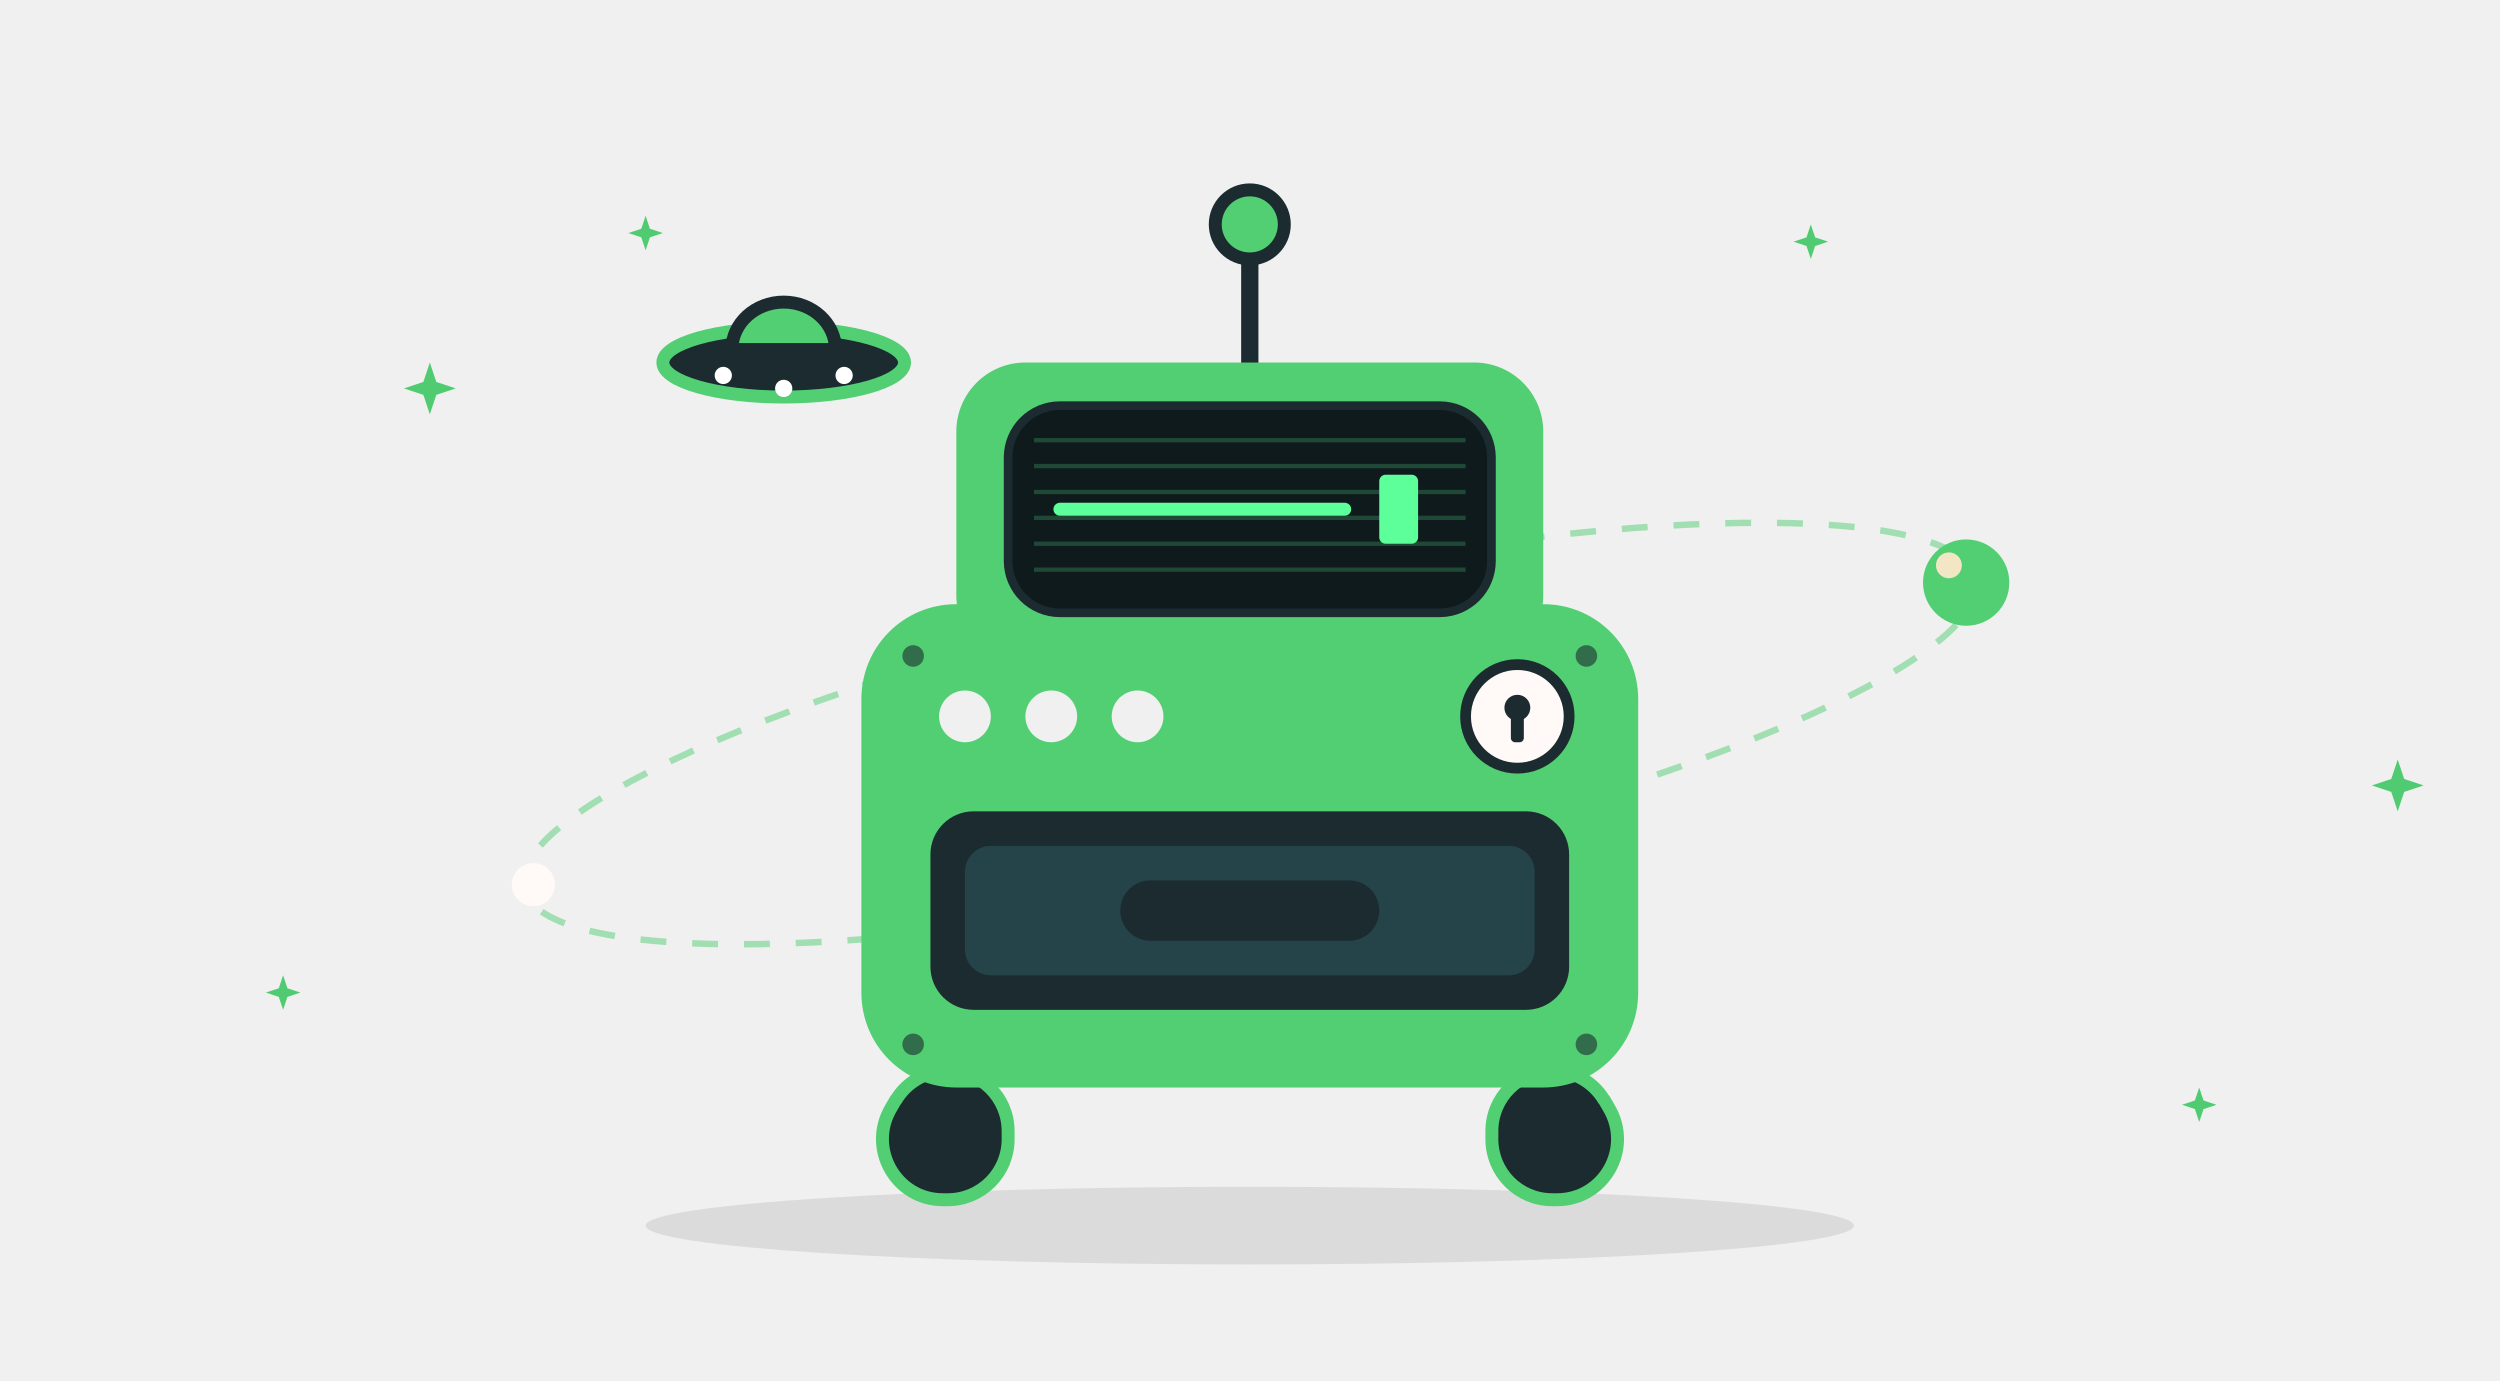
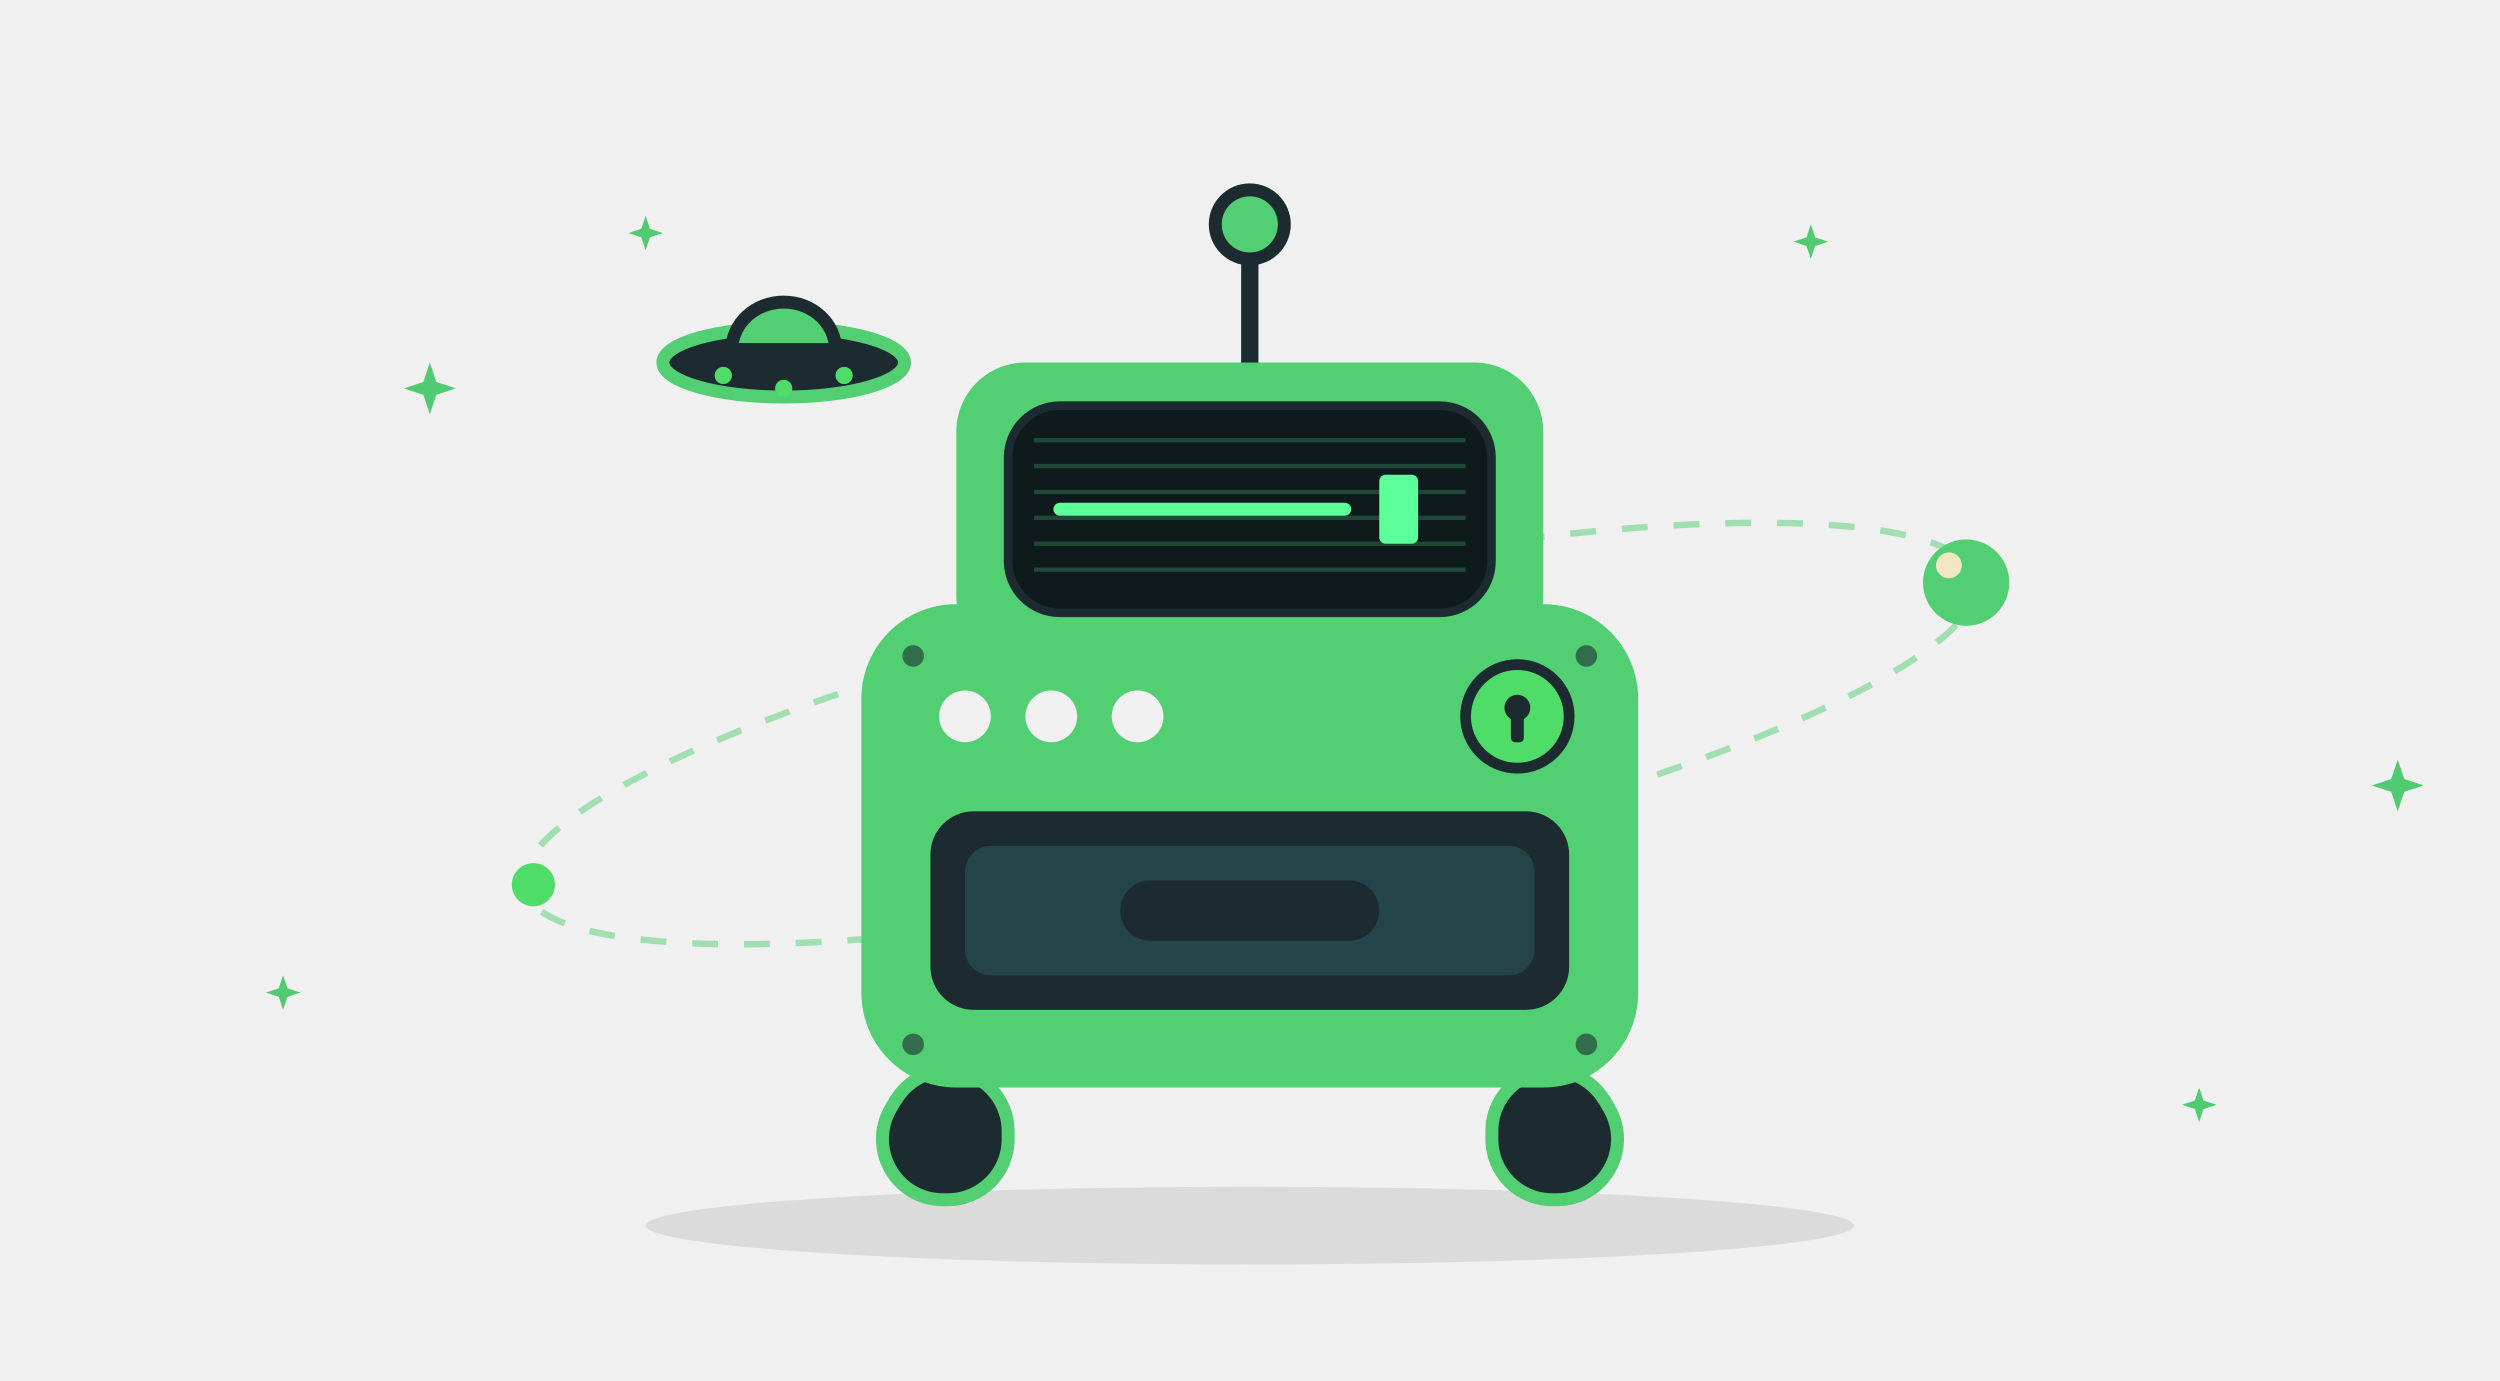
<svg xmlns="http://www.w3.org/2000/svg" version="1.1" viewBox="0 0 579.3 320">
  <defs>
    <style>
      .cls-1 {
        opacity: .5;
        stroke-dasharray: 6 6;
        stroke-miterlimit: 4;
        stroke-width: 1.5px;
      }

      .cls-1, .cls-2, .cls-3, .cls-4 {
        fill: none;
      }

      .cls-1, .cls-5, .cls-6 {
        isolation: isolate;
      }

      .cls-1, .cls-7 {
        stroke: #52ce73;
      }

      .cls-2, .cls-4 {
        stroke: #5dff9a;
      }

      .cls-8, .cls-9, .cls-10, .cls-3 {
        stroke: #1b2b30;
      }

      .cls-8, .cls-7, .cls-4 {
        stroke-width: 3px;
      }

      .cls-8, .cls-11 {
        fill: #52ce73;
      }

      .cls-12 {
        opacity: .2;
      }

      .cls-13, .cls-7, .cls-6 {
        fill: #1b2b30;
      }

      .cls-14 {
-         fill: #fff;
+         fill: #4fdc68;
      }

      .cls-9 {
        fill: #0f1a1d;
        stroke-width: 2px;
      }

      .cls-15 {
        fill: #5dff9a;
      }

      .cls-16 {
        fill: #25444a;
      }

      .cls-17, .cls-10 {
-         fill: #fffaf8;
+         fill: #4fdc68;
      }

      .cls-10 {
        stroke-width: 2.5px;
      }

      .cls-3 {
        stroke-width: 4px;
      }

      .cls-3, .cls-4 {
        stroke-linecap: round;
      }

      .cls-18 {
        fill: #f3e6c4;
      }

      .cls-5 {
        fill: #888;
        opacity: .2;
      }

      .cls-19 {
        fill: #51cb71;
      }

      .cls-7 {
        stroke-linejoin: round;
      }

      .cls-6 {
        opacity: .6;
      }
    </style>
  </defs>
  <g>
    <g id="Layer_1">
      <ellipse class="cls-1" cx="289.6" cy="170" rx="172" ry="34" transform="translate(-29 63.9) rotate(-12)" />
      <circle class="cls-11" cx="455.6" cy="135" r="10" />
      <circle class="cls-18" cx="451.6" cy="131" r="3" />
      <circle class="cls-17" cx="123.6" cy="205" r="5" />
      <ellipse class="cls-5" cx="289.6" cy="284" rx="140" ry="9" />
      <line class="cls-3" x1="289.6" y1="86" x2="289.6" y2="60" />
      <circle class="cls-8" cx="289.6" cy="52" r="8" />
      <path class="cls-7" d="M207.6,254.8l-1.1,1.9c-5.6,9.4,1.1,21.3,12,21.3h1.1c7.8,0,14-6.3,14-14v-1.9c0-7.8-6.3-14-14-14h0c-4.9,0-9.5,2.6-12,6.8Z" />
      <path class="cls-7" d="M371.7,254.8l1.1,1.9c5.6,9.4-1.1,21.3-12,21.3h-1.1c-7.8,0-14-6.3-14-14v-1.9c0-7.8,6.3-14,14-14h0c4.9,0,9.5,2.6,12,6.8Z" />
      <path class="cls-11" d="M357.6,140h-136c-12.2,0-22,9.8-22,22v68c0,12.2,9.8,22,22,22h136c12.2,0,22-9.8,22-22v-68c0-12.2-9.8-22-22-22ZM223.6,172c-3.3,0-6-2.7-6-6s2.7-6,6-6,6,2.7,6,6-2.7,6-6,6ZM243.6,172c-3.3,0-6-2.7-6-6s2.7-6,6-6,6,2.7,6,6-2.7,6-6,6ZM263.6,172c-3.3,0-6-2.7-6-6s2.7-6,6-6,6,2.7,6,6-2.7,6-6,6Z" />
      <rect class="cls-11" x="221.6" y="84" width="136" height="70" rx="16" ry="16" />
      <rect class="cls-9" x="233.6" y="94" width="112" height="48" rx="12" ry="12" />
      <g class="cls-12">
        <line class="cls-2" x1="239.6" y1="102" x2="339.6" y2="102" />
        <line class="cls-2" x1="239.6" y1="108" x2="339.6" y2="108" />
        <line class="cls-2" x1="239.6" y1="114" x2="339.6" y2="114" />
        <line class="cls-2" x1="239.6" y1="120" x2="339.6" y2="120" />
        <line class="cls-2" x1="239.6" y1="126" x2="339.6" y2="126" />
        <line class="cls-2" x1="239.6" y1="132" x2="339.6" y2="132" />
      </g>
      <line class="cls-4" x1="245.6" y1="118" x2="311.6" y2="118" />
      <rect class="cls-15" x="319.6" y="110" width="9" height="16" rx="1.5" ry="1.5" />
      <circle class="cls-10" cx="351.6" cy="166" r="12" />
      <circle class="cls-13" cx="351.6" cy="164" r="3" />
      <rect class="cls-13" x="350.1" y="164" width="3" height="8" rx="1" ry="1" />
      <rect class="cls-13" x="215.6" y="188" width="148" height="46" rx="10" ry="10" />
      <rect class="cls-16" x="223.6" y="196" width="132" height="30" rx="6" ry="6" />
      <path class="cls-13" d="M266.6,204h46c3.9,0,7,3.1,7,7h0c0,3.9-3.1,7-7,7h-46c-3.9,0-7-3.1-7-7h0c0-3.9,3.1-7,7-7Z" />
      <circle class="cls-6" cx="211.6" cy="152" r="2.5" />
      <circle class="cls-6" cx="367.6" cy="152" r="2.5" />
      <circle class="cls-6" cx="211.6" cy="242" r="2.5" />
      <circle class="cls-6" cx="367.6" cy="242" r="2.5" />
      <ellipse class="cls-7" cx="181.6" cy="84" rx="28" ry="8" />
      <path class="cls-8" d="M169.6,81c0-6.1,5.4-11,12-11s12,4.9,12,11h-24Z" />
      <circle class="cls-14" cx="167.6" cy="87" r="2" />
      <circle class="cls-14" cx="181.6" cy="90" r="2" />
      <circle class="cls-14" cx="195.6" cy="87" r="2" />
      <g>
        <path class="cls-19" d="M99.6,84l1.5,4.5,4.5,1.5-4.5,1.5-1.5,4.5-1.5-4.5-4.5-1.5,4.5-1.5,1.5-4.5Z" />
        <path class="cls-19" d="M149.6,50l1,3,3,1-3,1-1,3-1-3-3-1,3-1,1-3Z" />
        <path class="cls-19" d="M555.6,176l1.5,4.5,4.5,1.5-4.5,1.5-1.5,4.5-1.5-4.5-4.5-1.5,4.5-1.5,1.5-4.5Z" />
        <path class="cls-19" d="M65.6,226l1,3,3,1-3,1-1,3-1-3-3-1,3-1,1-3Z" />
        <path class="cls-19" d="M509.6,252l1,3,3,1-3,1-1,3-1-3-3-1,3-1,1-3Z" />
        <path class="cls-19" d="M419.6,52l1,3,3,1-3,1-1,3-1-3-3-1,3-1,1-3Z" />
      </g>
    </g>
  </g>
</svg>
